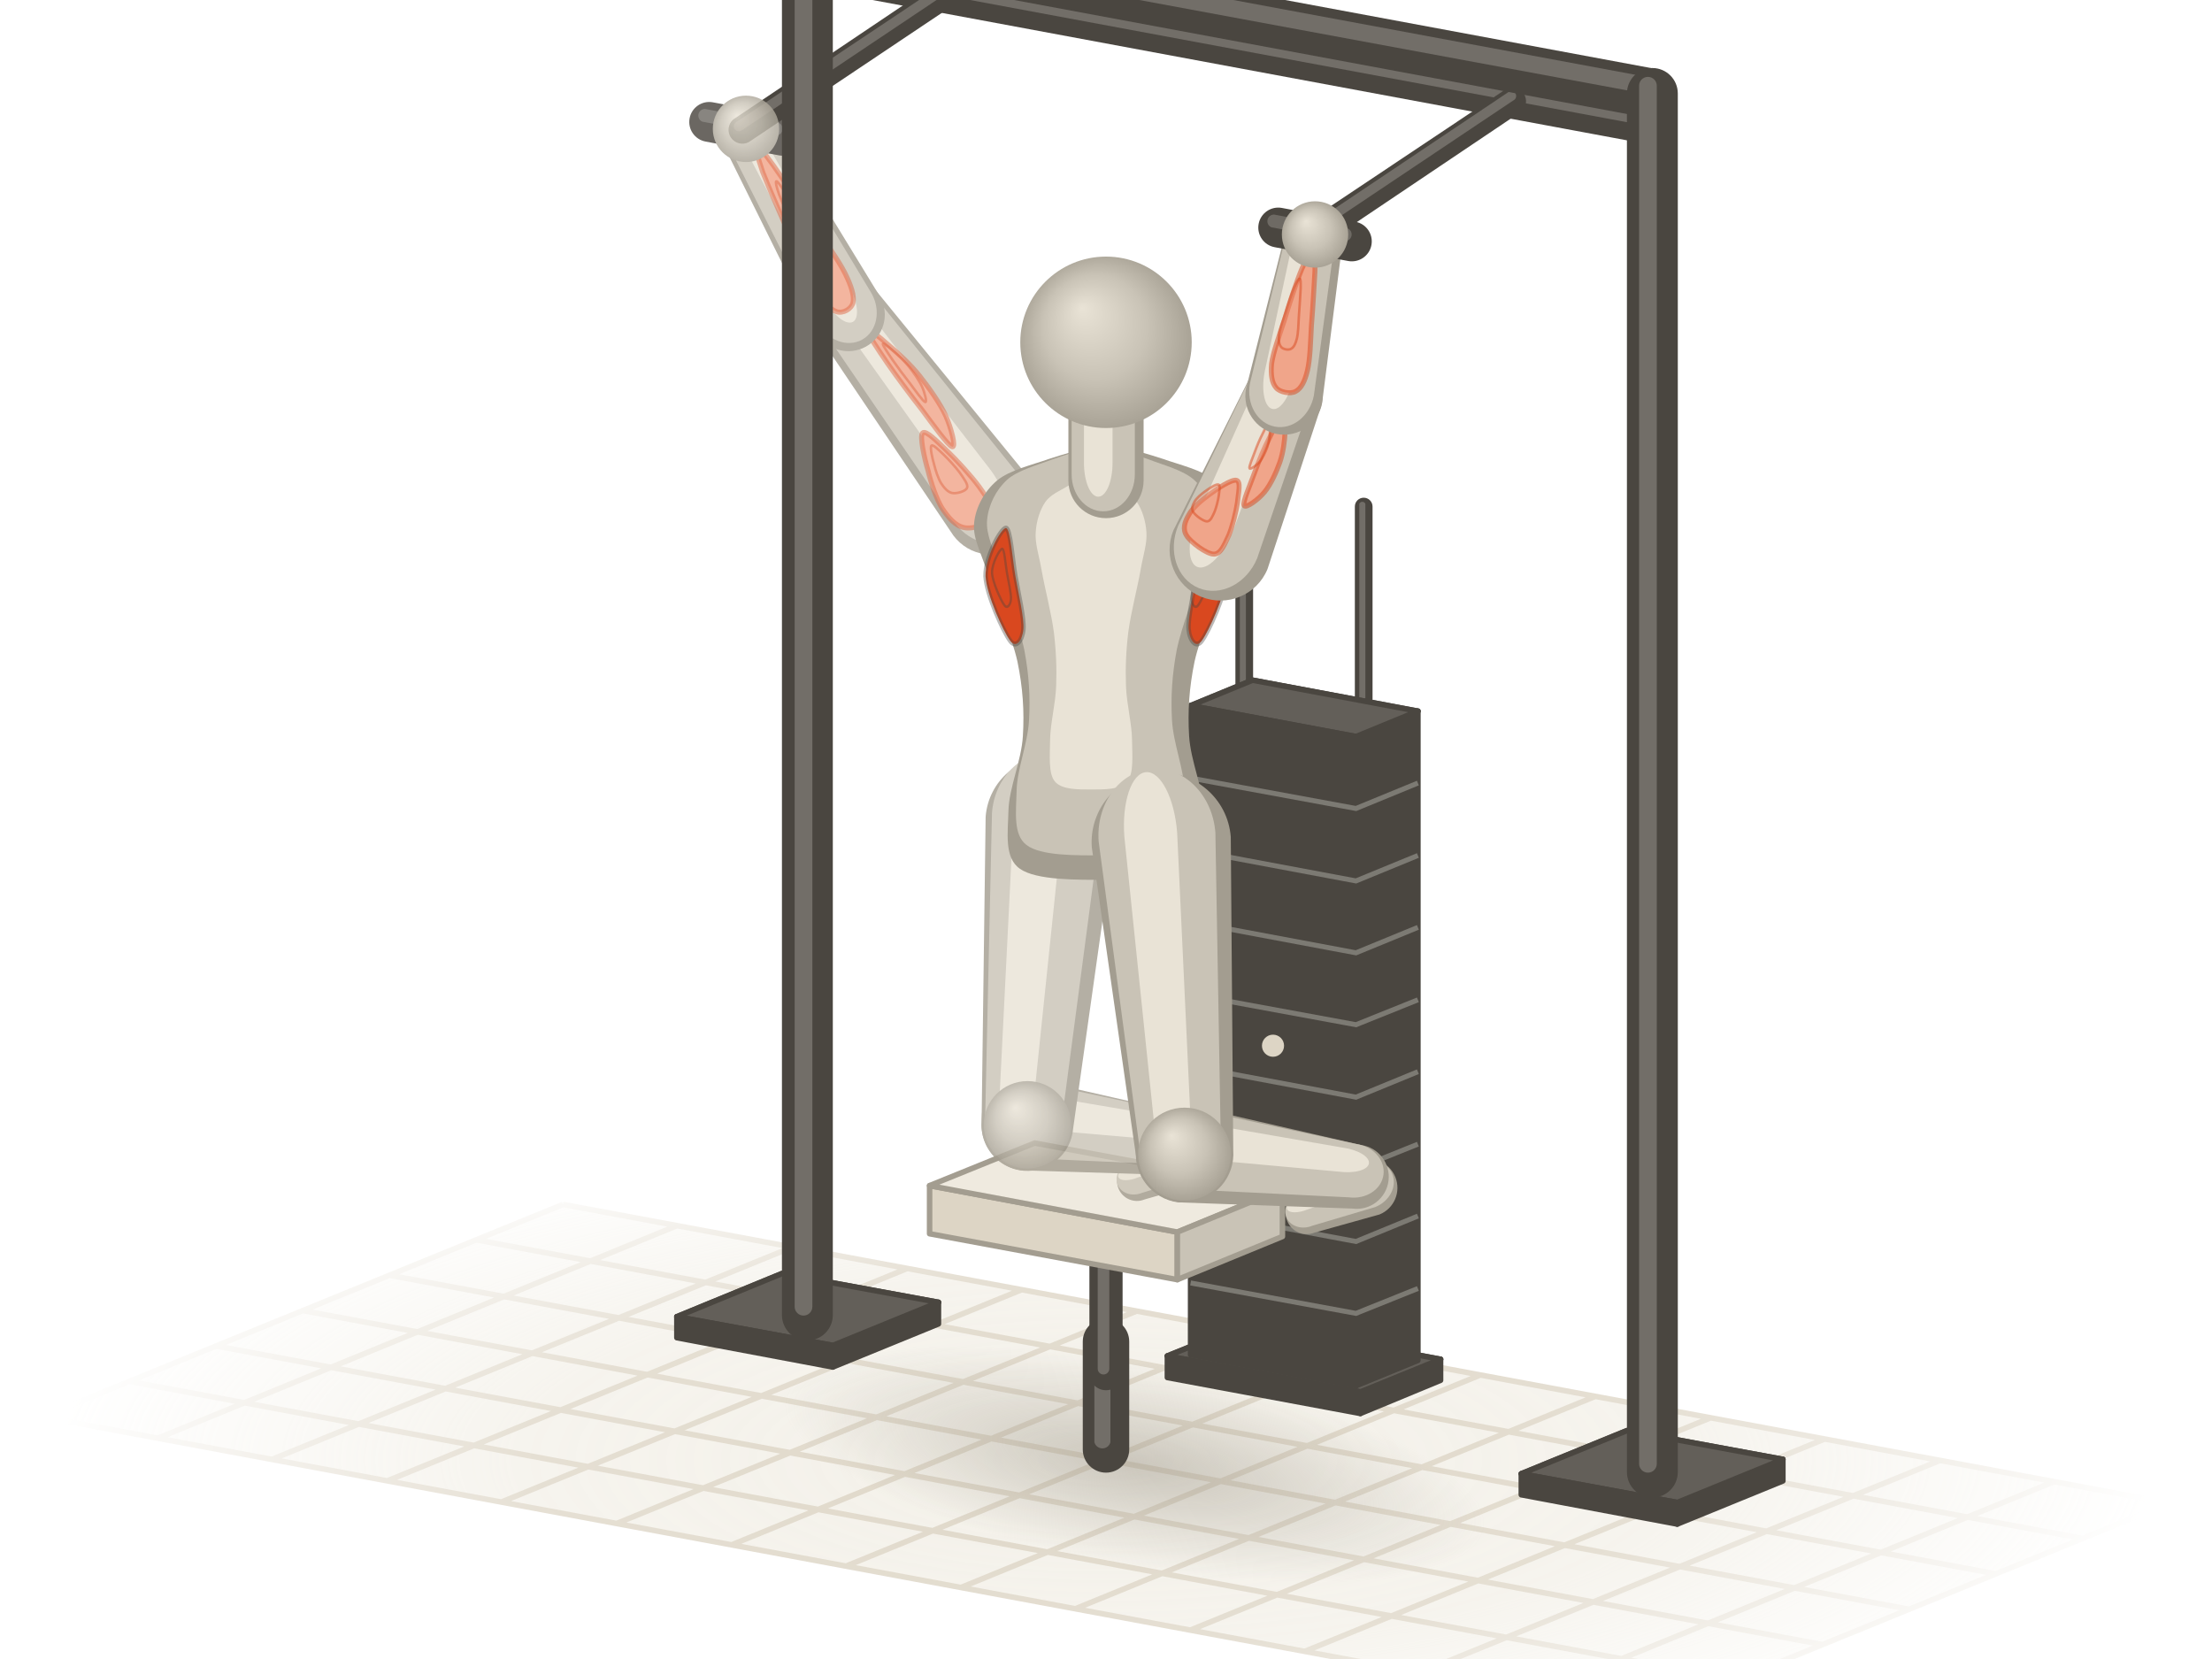
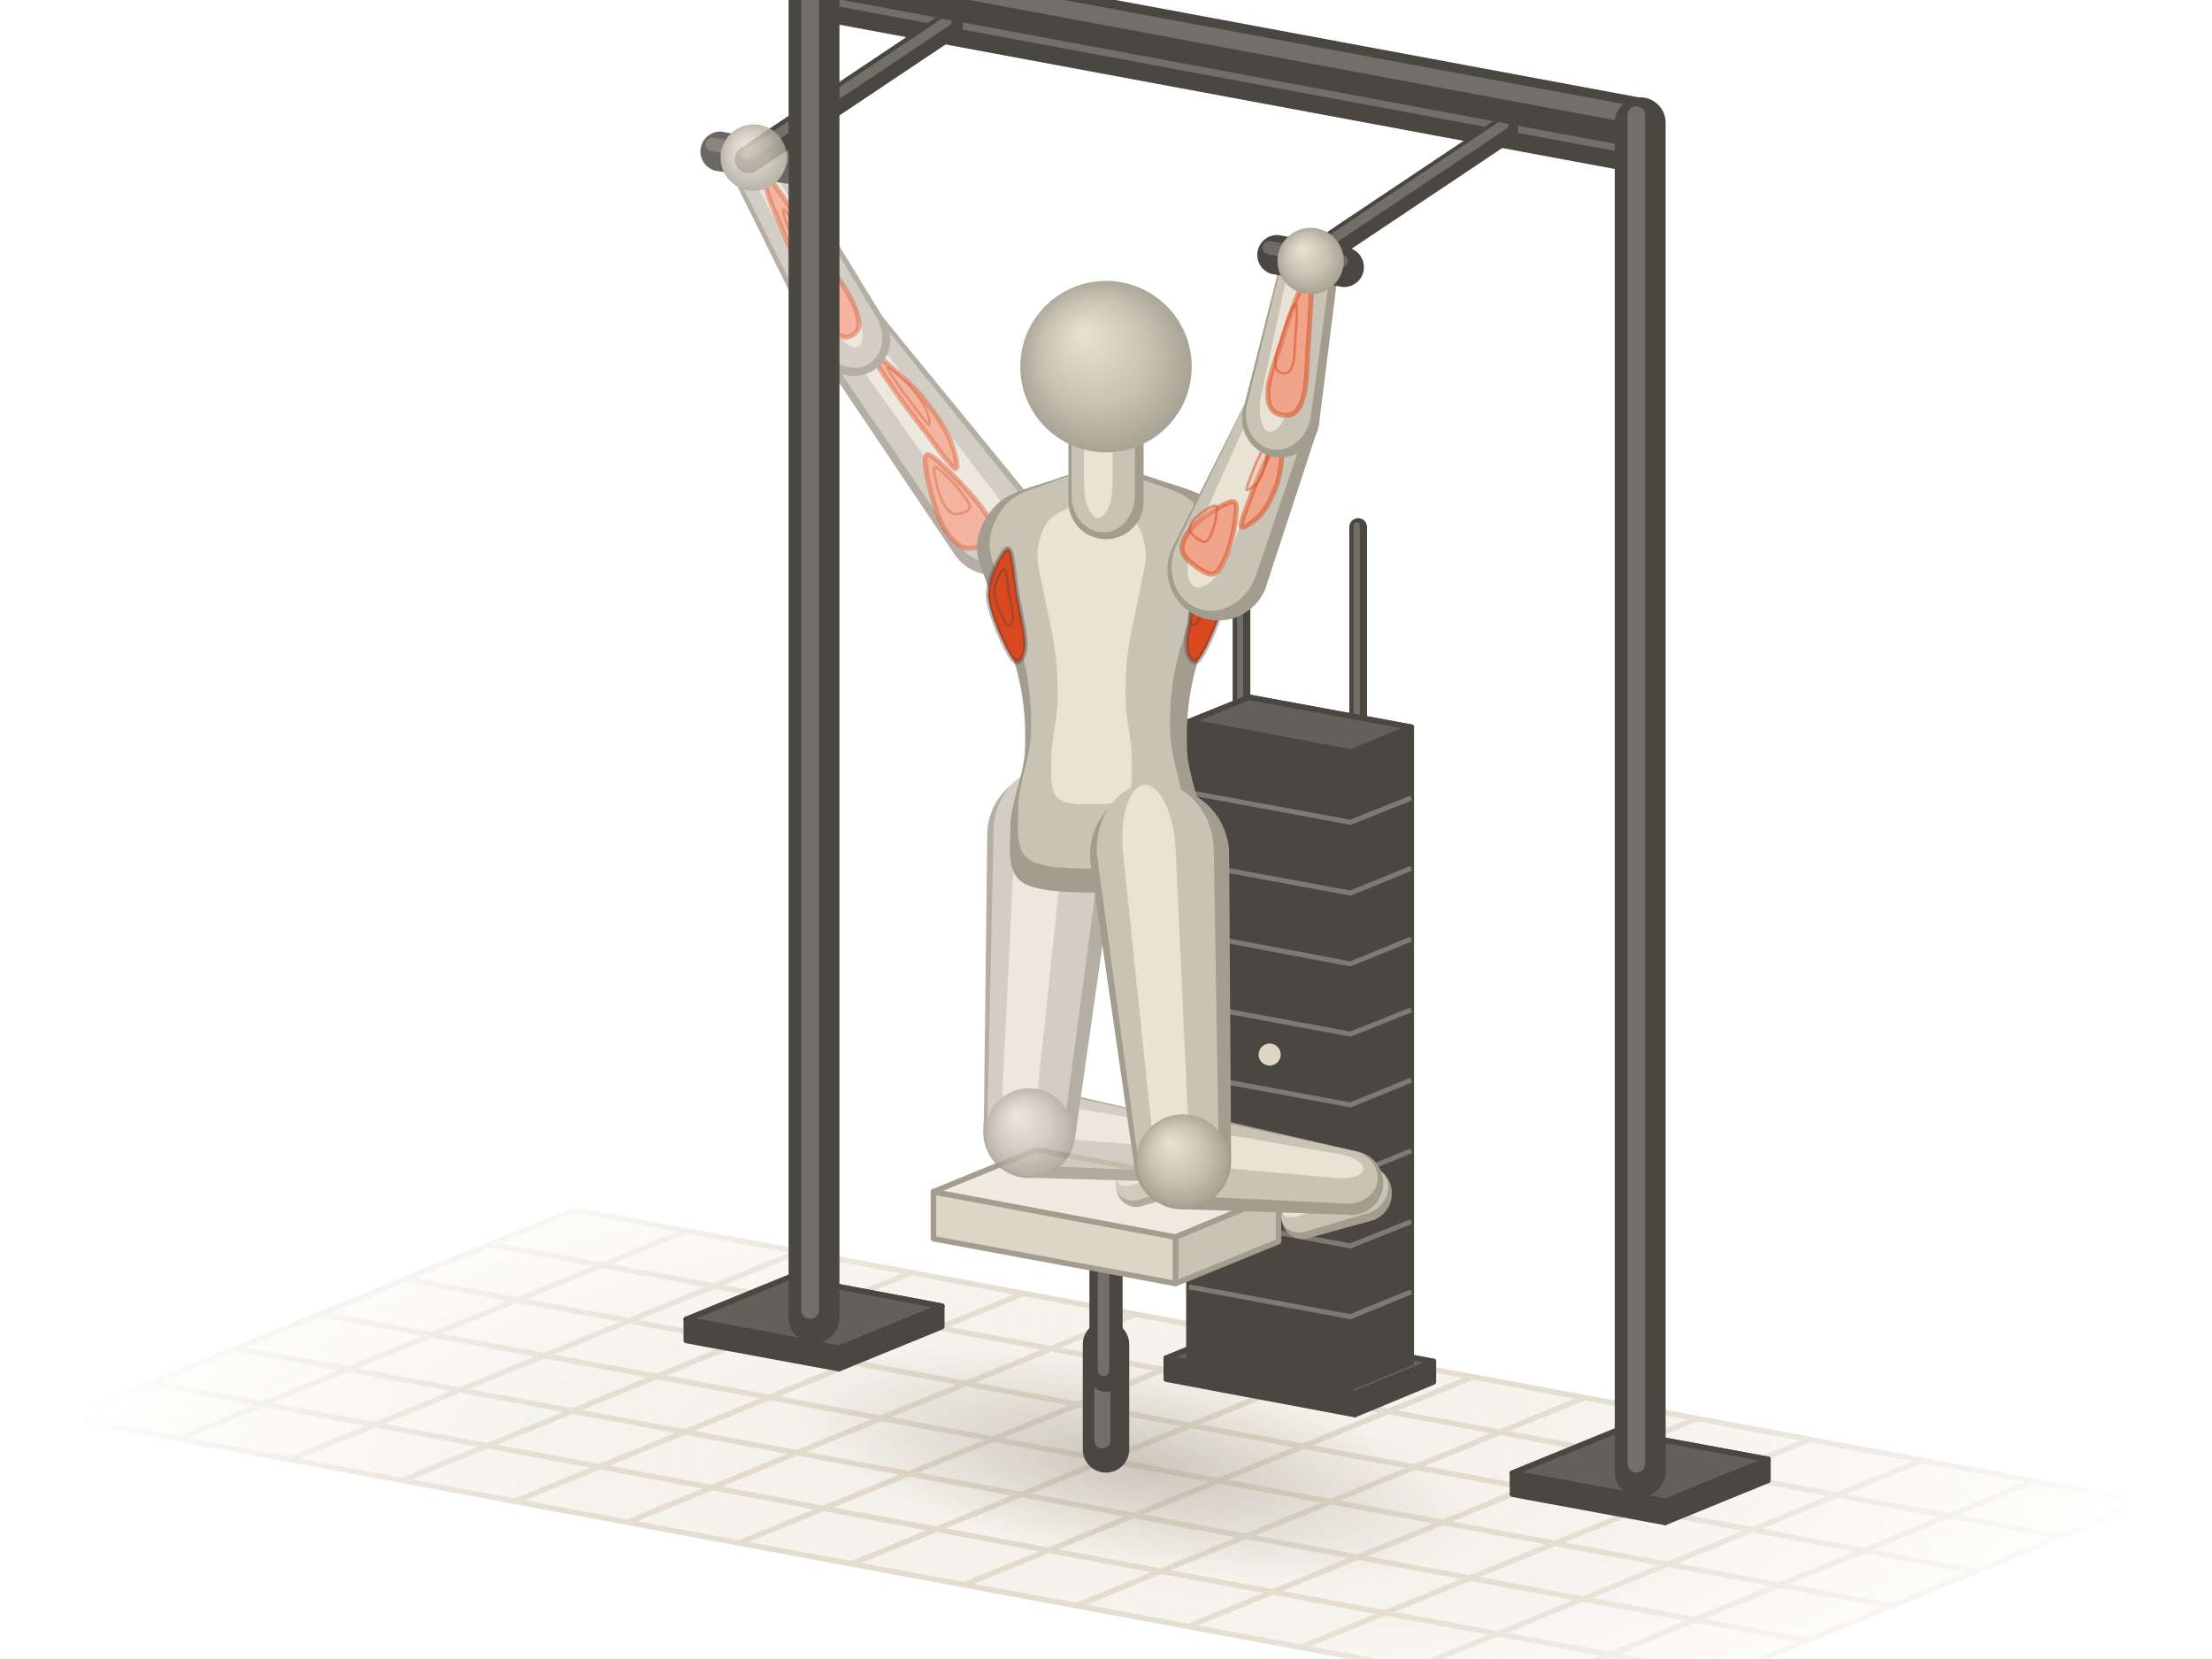
<svg xmlns="http://www.w3.org/2000/svg" viewBox="0 0 400 300">
  <defs>
    <radialGradient id="au-sph" cx=".5" cy=".5" r=".55" fx=".36" fy=".3">
      <stop offset="0" stop-color="#e9e3d6" />
      <stop offset=".55" stop-color="#c9c3b6" />
      <stop offset="1" stop-color="#a39d90" />
    </radialGradient>
-     <path id="aus0" d="M-8.7 0C-8.7 5.8 -8.8 14 -6.7 17.3C-4.7 20.5 -0.2 19.7 3.8 19.6C7.9 19.5 12.8 17 17.3 16.7C21.8 16.4 26 16.7 30.8 17.8C35.6 19 42 22.2 46.2 23.6C50.4 25 52.9 26.8 55.8 26.5C58.7 26.2 61.6 24.4 63.5 21.9C65.4 19.4 66.4 14.6 67.4 11.5C68.3 8.4 69 5.9 69.3 3.5C69.6 1 69.6 -1 69.3 -3.5C69 -5.9 68.3 -8.4 67.4 -11.5C66.4 -14.6 65.4 -19.4 63.5 -21.9C61.6 -24.4 58.7 -26.2 55.8 -26.5C52.9 -26.8 50.4 -25 46.2 -23.6C42 -22.2 35.6 -19 30.8 -17.8C26 -16.7 21.8 -16.4 17.3 -16.7C12.8 -17 7.9 -19.5 3.8 -19.6C-0.2 -19.7 -4.7 -20.5 -6.7 -17.3C-8.8 -14 -8.7 -5.8 -8.7 0Z" />
-     <path id="aus3" d="M0 8.6L43.3 6.6A6.6 6.6 0 0 0 43.3 -6.6L0 -8.6A8.6 8.6 0 0 0 0 8.6Z" />
-     <path id="aus6" d="M0 6.6L38.4 4.9A4.9 4.9 0 0 0 38.4 -4.9L0 -6.6A6.6 6.6 0 0 0 0 6.6Z" />
-     <path id="aus8" d="M0 11.8L55 8.3A8.3 8.3 0 0 0 55 -8.3L0 -11.8A11.8 11.8 0 0 0 0 11.8Z" />
-     <path id="aus9" d="M0 8.3L28.9 5.5A5.5 5.5 0 0 0 28.9 -5.5L0 -8.3A8.3 8.3 0 0 0 0 8.3Z" />
-     <path id="aus10" d="M0 4.9L12.1 3.6A3.6 3.6 0 0 0 12.1 -3.6L0 -4.9A4.9 4.9 0 0 0 0 4.9Z" />
-     <path id="aus11" d="M0 9.2L30.1 7A7 7 0 0 0 30.1 -7L0 -9.2A9.2 9.2 0 0 0 0 9.2Z" />
-     <path id="aus14" d="M0 7L29.7 5.2A5.2 5.2 0 0 0 29.7 -5.2L0 -7A7 7 0 0 0 0 7Z" />
-     <path id="aus16" d="M0 12.6L56.5 8.8A8.8 8.8 0 0 0 56.5 -8.8L0 -12.6A12.6 12.6 0 0 0 0 12.6Z" />
-     <path id="aus17" d="M0 8.8L31.4 5.8A5.8 5.8 0 0 0 31.4 -5.8L0 -8.8A8.8 8.8 0 0 0 0 8.8Z" />
-     <path id="aus18" d="M0 5.2L12.1 3.8A3.8 3.8 0 0 0 12.1 -3.8L0 -5.2A5.2 5.2 0 0 0 0 5.2Z" />
-     <path id="aus19" d="M0 6.8L11.5 6.8A6.8 6.8 0 0 0 11.5 -6.8L0 -6.8A6.8 6.8 0 0 0 0 6.8Z" />
+     <path id="aus0" d="M-8.5 0C-8.5 5.6 -8.6 13.7 -6.6 16.9C-4.6 20.1 -0.2 19.2 3.8 19.2C7.7 19.1 12.6 16.6 16.9 16.3C21.3 16.1 25.4 16.3 30.1 17.5C34.8 18.6 41.1 21.7 45.2 23.1C49.3 24.5 51.8 26.2 54.6 25.9C57.4 25.6 60.3 23.8 62.1 21.4C64 19 65 14.3 65.9 11.3C66.9 8.3 67.5 5.8 67.8 3.4C68.1 0.9 68.1 -0.9 67.8 -3.4C67.5 -5.8 66.9 -8.3 65.9 -11.3C65 -14.3 64 -19 62.1 -21.4C60.3 -23.8 57.4 -25.6 54.6 -25.9C51.8 -26.2 49.3 -24.5 45.2 -23.1C41.1 -21.7 34.8 -18.6 30.1 -17.5C25.4 -16.3 21.3 -16.1 16.9 -16.3C12.6 -16.6 7.7 -19.1 3.8 -19.2C-0.2 -19.2 -4.6 -20.1 -6.6 -16.9C-8.6 -13.7 -8.5 -5.6 -8.5 0Z" />
+     <path id="aus3" d="M0 8.6L42.4 6.6A6.6 6.6 0 0 0 42.4 -6.6L0 -8.6A8.6 8.6 0 0 0 0 8.6Z" />
+     <path id="aus6" d="M0 6.6L37.6 4.9A4.9 4.9 0 0 0 37.6 -4.9L0 -6.6A6.6 6.6 0 0 0 0 6.6Z" />
+     <path id="aus8" d="M0 11.8L53.8 8.3A8.3 8.3 0 0 0 53.8 -8.3L0 -11.8A11.8 11.8 0 0 0 0 11.8Z" />
+     <path id="aus9" d="M0 8.3L28.3 5.5A5.5 5.5 0 0 0 28.3 -5.5L0 -8.3A8.3 8.3 0 0 0 0 8.3Z" />
+     <path id="aus10" d="M0 4.9L11.8 3.6A3.6 3.6 0 0 0 11.8 -3.6L0 -4.9A4.9 4.9 0 0 0 0 4.9Z" />
+     <path id="aus11" d="M0 9.2L29.5 7A7 7 0 0 0 29.5 -7L0 -9.2A9.2 9.2 0 0 0 0 9.2Z" />
+     <path id="aus14" d="M0 7L29.1 5.2A5.2 5.2 0 0 0 29.1 -5.2L0 -7A7 7 0 0 0 0 7Z" />
+     <path id="aus16" d="M0 12.6L55.3 8.8A8.8 8.8 0 0 0 55.3 -8.8L0 -12.6A12.6 12.6 0 0 0 0 12.6Z" />
+     <path id="aus17" d="M0 8.8L30.7 5.8A5.8 5.8 0 0 0 30.7 -5.8L0 -8.8A8.8 8.8 0 0 0 0 8.8Z" />
+     <path id="aus18" d="M0 5.2L11.8 3.8A3.8 3.8 0 0 0 11.8 -3.8L0 -5.2A5.2 5.2 0 0 0 0 5.2Z" />
+     <path id="aus19" d="M0 6.8L11.3 6.8A6.8 6.8 0 0 0 11.3 -6.8L0 -6.8A6.8 6.8 0 0 0 0 6.8Z" />
    <radialGradient id="au-fade" gradientUnits="userSpaceOnUse" cx="200" cy="264" r="190" gradientTransform="translate(200 264) scale(1 .32) translate(-200 -264)">
      <stop offset="0" stop-color="#fff" />
      <stop offset=".55" stop-color="#fff" stop-opacity=".75" />
      <stop offset="1" stop-color="#fff" stop-opacity="0" />
    </radialGradient>
    <mask id="au-gm" maskUnits="userSpaceOnUse" x="0" y="0" width="400" height="300">
      <rect width="400" height="300" fill="url(#au-fade)" />
    </mask>
    <radialGradient id="au-shd">
      <stop offset="0" stop-color="#a39d90" stop-opacity=".5" />
      <stop offset=".55" stop-color="#a39d90" stop-opacity=".22" />
      <stop offset="1" stop-color="#a39d90" stop-opacity="0" />
    </radialGradient>
  </defs>
  <g mask="url(#au-gm)">
-     <path d="M101.8 217.8L392.3 271.8L298.2 310.2L7.7 256.2Z" fill="#efeadf" fill-opacity=".7" />
-     <path d="M101.8 217.8L7.7 256.2M122.5 221.6L28.5 260.1M143.3 225.5L49.2 263.9M164 229.4L70 267.8M184.8 233.2L90.7 271.6M205.5 237.1L111.5 275.5M226.3 240.9L132.2 279.4M247 244.8L153 283.2M267.8 248.6L173.7 287.1M288.5 252.5L194.5 290.9M309.3 256.4L215.2 294.8M330 260.2L236 298.6M350.8 264.1L256.7 302.5M371.5 267.9L277.5 306.4M392.3 271.8L298.2 310.2M101.8 217.8L392.3 271.8M86.1 224.2L376.6 278.2M70.4 230.6L360.9 284.6M54.8 237L345.2 291M39.1 243.4L329.6 297.4M23.4 249.8L313.9 303.8M7.7 256.2L298.2 310.2" fill="none" stroke="#ddd5c5" stroke-width="1" />
+     <path d="M103.9 218.8L388.1 271.6L296.1 309.2L11.9 256.4Z" fill="#efeadf" fill-opacity=".7" />
+     <path d="M103.9 218.8L11.9 256.4M124.2 222.5L32.2 260.2M144.5 226.3L52.5 263.9M164.8 230.1L72.8 267.7M185.1 233.9L93.1 271.5M205.4 237.6L113.4 275.3M225.7 241.4L133.7 279M246 245.2L154 282.8M266.3 249L174.3 286.6M286.6 252.7L194.6 290.4M306.9 256.5L214.9 294.1M327.2 260.3L235.2 297.9M347.5 264.1L255.5 301.7M367.8 267.8L275.8 305.5M388.1 271.6L296.1 309.2M103.9 218.8L388.1 271.6M88.6 225L372.8 277.9M73.2 231.3L357.5 284.2M57.9 237.6L342.1 290.4M42.5 243.8L326.8 296.7M27.2 250.1L311.4 303M11.9 256.4L296.1 309.2" fill="none" stroke="#ddd5c5" stroke-width="1" />
  </g>
  <g transform="rotate(10.5)">
-     <ellipse fill="url(#au-shd)" cx="250" cy="223" rx="64.2" ry="18.3" />
+     <ellipse fill="url(#au-shd)" cx="249.8" cy="223" rx="62.8" ry="17.9" />
  </g>
-   <path d="M145.4 -2.3L298.1 26.1A3.5 3.5 0 0 0 299.4 19.2L146.7 -9.2A3.5 3.5 0 0 0 145.4 -2.3Z" fill="#4a4640" />
-   <path d="M145.3 -5.6L298 22.8A1.2 1.2 0 0 0 298.4 20.4L145.7 -8A1.2 1.2 0 0 0 145.3 -5.6Z" fill="#fffdf8" fill-opacity=".22" />
-   <path d="M169.5 -3.2L132.6 21.6A2.5 2.5 0 0 0 135.4 25.7L172.3 1A2.5 2.5 0 0 0 169.5 -3.2Z" fill="#4a4640" />
-   <path d="M170.1 -2.6L133.1 22.1A0.9 0.9 0 0 0 134.1 23.6L171 -1.1A0.9 0.9 0 0 0 170.1 -2.6Z" fill="#fffdf8" fill-opacity=".22" />
-   <path d="M272.5 16L235.5 40.7A2.5 2.5 0 0 0 238.3 44.9L275.2 20.1A2.5 2.5 0 0 0 272.5 16Z" fill="#4a4640" />
-   <path d="M273 16.5L236 41.3A0.9 0.9 0 0 0 237 42.7L273.9 18A0.9 0.9 0 0 0 273 16.5Z" fill="#fffdf8" fill-opacity=".22" />
-   <path d="M223.4 87.6L223.4 247.4A1.6 1.6 0 0 0 226.6 247.4L226.6 87.6A1.6 1.6 0 0 0 223.4 87.6Z" fill="#4a4640" />
-   <path d="M224.2 87.1L224.2 246.9A0.6 0.6 0 0 0 225.3 246.9L225.3 87.1A0.6 0.6 0 0 0 224.2 87.1Z" fill="#fffdf8" fill-opacity=".22" />
-   <path d="M245 91.6L245 251.4A1.6 1.6 0 0 0 248.2 251.4L248.2 91.6A1.6 1.6 0 0 0 245 91.6Z" fill="#4a4640" />
-   <path d="M245.8 91.1L245.8 250.9A0.6 0.6 0 0 0 246.9 250.9L246.9 91.1A0.6 0.6 0 0 0 245.8 91.1Z" fill="#fffdf8" fill-opacity=".22" />
+   <path d="M146.6 3.5L296 31.3A3.5 3.5 0 0 0 297.3 24.4L147.8 -3.3A3.5 3.5 0 0 0 146.6 3.5Z" fill="#4a4640" />
+   <path d="M146.4 0.2L295.8 28A1.2 1.2 0 0 0 296.3 25.6L146.9 -2.2A1.2 1.2 0 0 0 146.4 0.2Z" fill="#fffdf8" fill-opacity=".22" />
+   <path d="M170.2 2.5L134 26.7A2.5 2.5 0 0 0 136.8 30.9L173 6.7A2.5 2.5 0 0 0 170.2 2.5Z" fill="#4a4640" />
+   <path d="M170.7 3.1L134.5 27.3A0.9 0.9 0 0 0 135.5 28.8L171.7 4.6A0.9 0.9 0 0 0 170.7 3.1Z" fill="#fffdf8" fill-opacity=".22" />
+   <path d="M270.9 21.3L234.7 45.5A2.5 2.5 0 0 0 237.5 49.6L273.7 25.4A2.5 2.5 0 0 0 270.9 21.3Z" fill="#4a4640" />
+   <path d="M271.4 21.8L235.2 46A0.9 0.9 0 0 0 236.2 47.5L272.4 23.3A0.9 0.9 0 0 0 271.4 21.8Z" fill="#fffdf8" fill-opacity=".22" />
+   <path d="M222.9 91.4L222.9 247.7A1.6 1.6 0 0 0 226.1 247.7L226.1 91.4A1.6 1.6 0 0 0 222.9 91.4Z" fill="#4a4640" />
+   <path d="M223.7 90.9L223.7 247.2A0.6 0.6 0 0 0 224.8 247.2L224.8 90.9A0.6 0.6 0 0 0 223.7 90.9Z" fill="#fffdf8" fill-opacity=".22" />
+   <path d="M244 95.3L244 251.6A1.6 1.6 0 0 0 247.2 251.6L247.2 95.3A1.6 1.6 0 0 0 244 95.3Z" fill="#4a4640" />
+   <path d="M244.8 94.8L244.8 251.1A0.6 0.6 0 0 0 245.9 251.1L245.9 94.8A0.6 0.6 0 0 0 244.8 94.8Z" fill="#fffdf8" fill-opacity=".22" />
  <g fill="#4a4640" stroke="#4a4640" stroke-width="1" stroke-linejoin="round">
-     <path d="M260.5 245.8L260.5 249.6L246 255.6L246 251.7Z" />
-     <path d="M225.7 239.3L211.1 245.2L246 251.7L260.5 245.8Z" />
-     <path d="M225.7 239.3L211.1 245.2L246 251.7L260.5 245.8Z" fill="#fffdf8" fill-opacity=".14" />
-     <path d="M211.1 245.2L246 251.7L246 255.6L211.1 249.1Z" />
+     <path d="M259.2 246.2L259.2 249.9L245 255.8L245 252Z" />
+     <path d="M225.1 239.8L210.9 245.6L245 252L259.2 246.2Z" />
+     <path d="M225.1 239.8L210.9 245.6L245 252L259.2 246.2Z" fill="#fffdf8" fill-opacity=".14" />
+     <path d="M210.9 245.6L245 252L245 255.8L210.9 249.4Z" />
  </g>
  <g fill="#4a4640" stroke="#4a4640" stroke-width="1" stroke-linejoin="round">
-     <path d="M256.4 128.6L256.4 246L245.2 250.6L245.2 133.2Z" />
-     <path d="M226.5 123L215.3 127.6L245.2 133.2L256.4 128.6Z" />
-     <path d="M226.5 123L215.3 127.6L245.2 133.2L256.4 128.6Z" fill="#fffdf8" fill-opacity=".14" />
-     <path d="M215.3 127.6L245.2 133.2L245.2 250.6L215.3 245Z" />
+     <path d="M255.2 131.5L255.2 246.4L244.2 250.9L244.2 136Z" />
+     <path d="M225.9 126.1L215 130.5L244.2 136L255.2 131.5Z" />
+     <path d="M225.9 126.1L215 130.5L244.2 136L255.2 131.5Z" fill="#fffdf8" fill-opacity=".14" />
+     <path d="M215 130.5L244.2 136L244.2 250.9L215 245.4Z" />
  </g>
-   <path d="M215.3 140.7L245.2 146.2L256.4 141.6M215.3 153.7L245.2 159.3L256.4 154.7M215.3 166.7L245.2 172.3L256.4 167.7M215.3 179.8L245.2 185.3L256.4 180.8M215.3 192.8L245.2 198.4L256.4 193.8M215.3 205.9L245.2 211.4L256.4 206.9M215.3 218.9L245.2 224.5L256.4 219.9M215.3 232L245.2 237.5L256.4 233" fill="none" stroke="#fffdf8" stroke-opacity=".28" stroke-width=".9" />
-   <circle cx="230.2" cy="189.1" r="2" fill="#ddd5c5" />
-   <path d="M195.8 242.6L195.8 262.1A4.2 4.2 0 0 0 204.2 262.1L204.2 242.6A4.2 4.2 0 0 0 195.8 242.6Z" fill="#4a4640" />
-   <path d="M197.9 241.3L197.9 260.8A1.5 1.5 0 0 0 200.8 260.8L200.8 241.3A1.5 1.5 0 0 0 197.9 241.3Z" fill="#fffdf8" fill-opacity=".22" />
+   <path d="M215 143.3L244.2 148.7L255.2 144.3M215 156.1L244.2 161.5L255.2 157M215 168.8L244.2 174.3L255.2 169.8M215 181.6L244.2 187L255.2 182.6M215 194.4L244.2 199.8L255.2 195.3M215 207.1L244.2 212.6L255.2 208.1M215 219.9L244.2 225.3L255.2 220.9M215 232.7L244.2 238.1L255.2 233.6" fill="none" stroke="#fffdf8" stroke-opacity=".28" stroke-width=".9" />
+   <circle cx="229.6" cy="190.7" r="2" fill="#ddd5c5" />
+   <path d="M195.8 243.1L195.8 262.1A4.2 4.2 0 0 0 204.2 262.1L204.2 243.1A4.2 4.2 0 0 0 195.8 243.1Z" fill="#4a4640" />
+   <path d="M197.9 241.8L197.9 260.8A1.5 1.5 0 0 0 200.8 260.8L200.8 241.8A1.5 1.5 0 0 0 197.9 241.8Z" fill="#fffdf8" fill-opacity=".22" />
  <g transform="translate(0 0)">
-     <path d="M197 223.4L197 248.4A3 3 0 0 0 203 248.4L203 223.4A3 3 0 0 0 197 223.4Z" fill="#4a4640" />
-     <path d="M198.5 222.4L198.5 247.5A1 1 0 0 0 200.6 247.5L200.6 222.4A1 1 0 0 0 198.5 222.4Z" fill="#fffdf8" fill-opacity=".22" />
+     <path d="M197 224.2L197 248.7A3 3 0 0 0 203 248.7L203 224.2A3 3 0 0 0 197 224.2Z" fill="#4a4640" />
+     <path d="M198.5 223.3L198.5 247.8A1 1 0 0 0 200.6 247.8L200.6 223.3A1 1 0 0 0 198.5 223.3Z" fill="#fffdf8" fill-opacity=".22" />
    <g stroke="#a39d90" stroke-width="1" stroke-linejoin="round">
-       <path d="M168.1 214.4L168.1 223.1L212.9 231.4L212.9 222.8Z" fill="#ddd5c5" />
-       <path d="M187.1 206.7L231.9 215L212.9 222.8L168.1 214.4Z" fill="#efeadf" />
-       <path d="M231.9 215L212.9 222.8L212.9 231.4L231.9 223.6Z" fill="#c9c3b6" />
+       <path d="M168.8 215.5L168.8 224L212.6 232.1L212.6 223.7Z" fill="#ddd5c5" />
+       <path d="M187.4 207.9L231.2 216L212.6 223.7L168.8 215.5Z" fill="#efeadf" />
+       <path d="M231.2 216L212.6 223.7L212.6 232.1L231.2 224.5Z" fill="#c9c3b6" />
    </g>
  </g>
-   <path d="M145.2 -7.1L297.9 21.3A4.5 4.5 0 0 0 299.6 12.5L146.9 -15.9A4.5 4.5 0 0 0 145.2 -7.1Z" fill="#4a4640" />
-   <path d="M145 -11.3L297.8 17A1.6 1.6 0 0 0 298.3 14L145.6 -14.4A1.6 1.6 0 0 0 145 -11.3Z" fill="#fffdf8" fill-opacity=".22" />
+   <path d="M146.4 -1.1L295.8 26.7A4.5 4.5 0 0 0 297.4 17.8L148 -10A4.5 4.5 0 0 0 146.4 -1.1Z" fill="#4a4640" />
+   <path d="M146.2 -5.4L295.6 22.4A1.6 1.6 0 0 0 296.2 19.3L146.8 -8.5A1.6 1.6 0 0 0 146.2 -5.4Z" fill="#fffdf8" fill-opacity=".22" />
  <g opacity=".82">
-     <g transform="translate(216.8 209) rotate(157.8)">
+     <g transform="translate(216.4 210.2) rotate(157.8)">
      <use href="#aus10" fill="#a39d90" />
      <use href="#aus10" fill="#c9c3b6" transform="matrix(0.98 0 0 0.84 0.2 0.7)" />
-       <use href="#aus10" fill="#e9e3d6" transform="matrix(0.9 0 0 0.38 0.8 1.9)" />
+       <use href="#aus10" fill="#e9e3d6" transform="matrix(0.9 0 0 0.38 0.7 1.9)" />
    </g>
-     <g transform="translate(185.8 203.4) rotate(7.3)">
+     <g transform="translate(186.1 204.7) rotate(7.3)">
      <use href="#aus9" fill="#a39d90" />
      <use href="#aus9" fill="#c9c3b6" transform="matrix(0.98 0 0 0.84 -0.3 -0.9)" />
-       <use href="#aus9" fill="#e9e3d6" transform="matrix(0.9 0 0 0.38 -0.2 -2.5)" />
+       <use href="#aus9" fill="#e9e3d6" transform="matrix(0.9 0 0 0.38 -0.3 -2.5)" />
    </g>
-     <g transform="translate(179.3 91.7) rotate(-126.6)">
+     <g transform="translate(179.7 95.4) rotate(-126.6)">
      <use href="#aus3" fill="#a39d90" />
      <use href="#aus3" fill="#c9c3b6" transform="matrix(0.98 0 0 0.84 1.6 0.2)" />
-       <use href="#aus3" fill="#e9e3d6" transform="matrix(0.9 0 0 0.38 5.5 0.6)" />
-       <path id="aum4" d="M13 0.8C12.4 1.3 15.9 2.7 18.2 3.2C20.5 3.7 24.1 3.8 26.9 3.7C29.6 3.6 32.6 3 34.7 2.5C36.7 2.1 39.4 1.4 39 1C38.6 0.7 35 0.5 32.1 0.4C29.2 0.3 24.8 0.3 21.7 0.4C18.5 0.4 13.6 0.3 13 0.8Z" fill="#f0a58a" stroke="#d9481f" stroke-opacity=".5" stroke-width=".9" stroke-linejoin="round" />
-       <use href="#aum4" fill="#fffdf8" fill-opacity=".3" stroke="none" transform="matrix(0.5 0 0 0.5 15.9 1.3)" />
-       <path id="aum5" d="M-1.7 -0.7C-2.5 -1.8 -1.2 -5.2 0 -6.2C1.2 -7.3 3.2 -7.4 5.2 -7.3C7.2 -7.1 10 -6.2 12.1 -5.3C14.3 -4.5 18.1 -2.8 18.2 -2C18.3 -1.2 15.3 -0.8 13 -0.4C10.7 0 6.8 0.4 4.3 0.4C1.9 0.3 -1 0.4 -1.7 -0.7Z" fill="#f0a58a" stroke="#d9481f" stroke-opacity=".5" stroke-width=".9" stroke-linejoin="round" />
-       <use href="#aum5" fill="#fffdf8" fill-opacity=".3" stroke="none" transform="matrix(0.5 0 0 0.5 6.3 -1.1)" />
+       <use href="#aus3" fill="#e9e3d6" transform="matrix(0.9 0 0 0.38 5.4 0.6)" />
+       <path id="aum4" d="M12.7 0.8C12.2 1.3 15.5 2.7 17.8 3.2C20.1 3.7 23.6 3.8 26.3 3.7C29 3.6 31.9 3 33.9 2.5C35.9 2.1 38.6 1.4 38.2 1C37.7 0.7 34.2 0.5 31.4 0.4C28.5 0.3 24.3 0.3 21.2 0.4C18.1 0.4 13.3 0.3 12.7 0.8Z" fill="#f0a58a" stroke="#d9481f" stroke-opacity=".5" stroke-width=".9" stroke-linejoin="round" />
+       <use href="#aum4" fill="#fffdf8" fill-opacity=".3" stroke="none" transform="matrix(0.5 0 0 0.5 15.6 1.3)" />
+       <path id="aum5" d="M-1.7 -0.7C-2.4 -1.8 -1.1 -5.2 0 -6.2C1.1 -7.3 3.1 -7.4 5.1 -7.3C7.1 -7.1 9.8 -6.2 11.9 -5.3C14 -4.5 17.7 -2.8 17.8 -2C17.9 -1.2 15 -0.8 12.7 -0.4C10.5 0 6.6 0.4 4.2 0.4C1.8 0.3 -1 0.4 -1.7 -0.7Z" fill="#f0a58a" stroke="#d9481f" stroke-opacity=".5" stroke-width=".9" stroke-linejoin="round" />
+       <use href="#aum5" fill="#fffdf8" fill-opacity=".3" stroke="none" transform="matrix(0.5 0 0 0.5 6.2 -1.1)" />
    </g>
-     <g transform="translate(153.4 56.9)">
+     <g transform="translate(154.4 61.4)">
      <circle r="6.4" fill="url(#au-sph)" />
    </g>
-     <g transform="translate(153.4 56.9) rotate(-118.9)">
+     <g transform="translate(154.4 61.4) rotate(-118.9)">
      <use href="#aus6" fill="#a39d90" />
      <use href="#aus6" fill="#c9c3b6" transform="matrix(0.98 0 0 0.84 1.3 0)" />
      <use href="#aus6" fill="#e9e3d6" transform="matrix(0.9 0 0 0.38 4.4 0.1)" />
-       <path id="aum7" d="M1.5 1.8C2.4 2.6 4.3 3 6.9 3.1C9.5 3.2 13.5 2.7 17.3 2.4C21.1 2.1 27.1 1.5 30 1.2C32.9 0.8 34.6 0.7 34.6 0.3C34.6 -0.1 32.9 -0.6 30 -1.1C27.1 -1.5 21.1 -2 17.3 -2.4C13.5 -2.7 9.5 -3.2 6.9 -3.1C4.3 -2.9 2.4 -2.4 1.5 -1.6C0.6 -0.8 0.6 1 1.5 1.8Z" fill="#f0a58a" stroke="#d9481f" stroke-opacity=".5" stroke-width=".9" stroke-linejoin="round" />
-       <use href="#aum7" fill="#fffdf8" fill-opacity=".3" stroke="none" transform="matrix(0.5 0 0 0.5 10.1 0.1)" />
+       <path id="aum7" d="M1.5 1.8C2.4 2.6 4.2 3 6.8 3.1C9.3 3.2 13.2 2.7 16.9 2.4C20.7 2.1 26.5 1.5 29.3 1.2C32.2 0.8 33.8 0.7 33.8 0.3C33.8 -0.1 32.2 -0.6 29.3 -1.1C26.5 -1.5 20.7 -2 16.9 -2.4C13.2 -2.7 9.3 -3.2 6.8 -3.1C4.2 -2.9 2.4 -2.4 1.5 -1.6C0.6 -0.8 0.6 1 1.5 1.8Z" fill="#f0a58a" stroke="#d9481f" stroke-opacity=".5" stroke-width=".9" stroke-linejoin="round" />
+       <use href="#aum7" fill="#fffdf8" fill-opacity=".3" stroke="none" transform="matrix(0.5 0 0 0.5 9.9 0.1)" />
    </g>
-     <g transform="translate(190 148.6) rotate(94.4)">
+     <g transform="translate(190.3 151.1) rotate(94.4)">
      <use href="#aus8" fill="#a39d90" />
      <use href="#aus8" fill="#c9c3b6" transform="matrix(0.98 0 0 0.84 -0.8 0.8)" />
-       <use href="#aus8" fill="#e9e3d6" transform="matrix(0.9 0 0 0.38 -1 2.3)" />
+       <use href="#aus8" fill="#e9e3d6" transform="matrix(0.9 0 0 0.38 -1.1 2.3)" />
    </g>
-     <g transform="translate(185.8 203.4)">
+     <g transform="translate(186.1 204.7)">
      <circle r="7.9" fill="url(#au-sph)" />
    </g>
-     <g transform="translate(134.9 23.3)">
-       <path d="M-7.3 2.3L6 4.8A3.6 3.6 0 0 0 7.3 -2.3L-6 -4.8A3.6 3.6 0 0 0 -7.3 2.3Z" fill="#4a4640" />
-       <path d="M-7.9 -1.3L5.4 1.2A1.2 1.2 0 0 0 5.9 -1.1L-7.4 -3.6A1.2 1.2 0 0 0 -7.9 -1.3Z" fill="#fffdf8" fill-opacity=".2" />
+     <g transform="translate(136.3 28.5)">
+       <path d="M-7.2 2.3L5.8 4.7A3.6 3.6 0 0 0 7.2 -2.3L-5.8 -4.7A3.6 3.6 0 0 0 -7.2 2.3Z" fill="#4a4640" />
+       <path d="M-7.7 -1.2L5.3 1.2A1.2 1.2 0 0 0 5.7 -1.2L-7.3 -3.6A1.2 1.2 0 0 0 -7.7 -1.2Z" fill="#fffdf8" fill-opacity=".2" />
      <circle r="6" fill="url(#au-sph)" />
    </g>
  </g>
  <g fill="#4a4640" stroke="#4a4640" stroke-width="1" stroke-linejoin="round">
-     <path d="M169.7 235.5L169.7 239.4L150.6 247.2L150.6 243.3Z" />
-     <path d="M141.4 230.3L122.4 238.1L150.6 243.3L169.7 235.5Z" />
-     <path d="M141.4 230.3L122.4 238.1L150.6 243.3L169.7 235.5Z" fill="#fffdf8" fill-opacity=".14" />
-     <path d="M122.4 238.1L150.6 243.3L150.6 247.2L122.4 241.9Z" />
+     <path d="M170.3 236.2L170.3 239.9L151.7 247.5L151.7 243.8Z" />
+     <path d="M142.7 231L124.1 238.6L151.7 243.8L170.3 236.2Z" />
+     <path d="M142.7 231L124.1 238.6L151.7 243.8L170.3 236.2Z" fill="#fffdf8" fill-opacity=".14" />
+     <path d="M124.1 238.6L151.7 243.8L151.7 247.5L124.1 242.4Z" />
  </g>
-   <path d="M141.4 -11.5L141.4 237.8A4.6 4.6 0 0 0 150.6 237.8L150.6 -11.5A4.6 4.6 0 0 0 141.4 -11.5Z" fill="#4a4640" />
-   <path d="M143.7 -12.9L143.7 236.3A1.6 1.6 0 0 0 146.9 236.3L146.9 -12.9A1.6 1.6 0 0 0 143.7 -12.9Z" fill="#fffdf8" fill-opacity=".22" />
-   <g transform="translate(247.5 214.8) rotate(157.8)">
+   <path d="M142.6 -5.6L142.6 238.3A4.6 4.6 0 0 0 151.8 238.3L151.8 -5.6A4.6 4.6 0 0 0 142.6 -5.6Z" fill="#4a4640" />
+   <path d="M144.9 -7L144.9 236.9A1.6 1.6 0 0 0 148.1 236.9L148.1 -7A1.6 1.6 0 0 0 144.9 -7Z" fill="#fffdf8" fill-opacity=".22" />
+   <g transform="translate(246.5 215.8) rotate(157.8)">
    <use href="#aus18" fill="#a39d90" />
    <use href="#aus18" fill="#c9c3b6" transform="matrix(0.98 0 0 0.84 0.2 0.7)" />
    <use href="#aus18" fill="#e9e3d6" transform="matrix(0.9 0 0 0.38 0.8 2)" />
  </g>
-   <g transform="translate(214.2 208.7) rotate(7.5)">
+   <g transform="translate(213.9 209.9) rotate(7.5)">
    <use href="#aus17" fill="#a39d90" />
-     <use href="#aus17" fill="#c9c3b6" transform="matrix(0.98 0 0 0.84 -0.3 -1)" />
-     <use href="#aus17" fill="#e9e3d6" transform="matrix(0.9 0 0 0.38 -0.2 -2.7)" />
+     <use href="#aus17" fill="#c9c3b6" transform="matrix(0.98 0 0 0.84 -0.4 -1)" />
+     <use href="#aus17" fill="#e9e3d6" transform="matrix(0.9 0 0 0.38 -0.3 -2.7)" />
  </g>
-   <g transform="translate(200 150.4) rotate(-90) scale(1 0.9)">
+   <g transform="translate(200 152.9) rotate(-90) scale(1 0.9)">
    <use href="#aus0" fill="#a39d90" />
-     <use href="#aus0" fill="#c9c3b6" transform="matrix(0.94 0 0 0.86 3.9 -1.1)" />
-     <use href="#aus0" fill="#e9e3d6" transform="matrix(0.72 0 0 0.42 13.9 -3)" />
-     <path id="aum1" d="M54.9 20.1C54.9 21.1 49.6 24.3 46.2 24.2C42.8 24 36.2 20.6 34.6 19.3C33 18.1 34.6 16.8 36.6 16.6C38.5 16.4 43.1 17.6 46.2 18.2C49.2 18.8 54.9 19.2 54.9 20.1Z" fill="#d9481f" stroke="#4a4640" stroke-opacity=".38" stroke-width=".9" stroke-linejoin="round" />
-     <use href="#aum1" fill="#fffdf8" fill-opacity=".3" stroke="none" transform="matrix(0.5 0 0 0.5 23.7 8.9)" />
-     <path id="aum2" d="M54.9 -20.1C54.9 -21.1 49.6 -24.3 46.2 -24.2C42.8 -24 36.2 -20.6 34.6 -19.3C33 -18.1 34.6 -16.8 36.6 -16.6C38.5 -16.4 43.1 -17.6 46.2 -18.2C49.2 -18.8 54.9 -19.2 54.9 -20.1Z" fill="#d9481f" stroke="#4a4640" stroke-opacity=".38" stroke-width=".9" stroke-linejoin="round" />
-     <use href="#aum2" fill="#fffdf8" fill-opacity=".3" stroke="none" transform="matrix(0.5 0 0 0.5 23.7 -10.8)" />
+     <use href="#aus0" fill="#c9c3b6" transform="matrix(0.94 0 0 0.86 3.8 -1.1)" />
+     <use href="#aus0" fill="#e9e3d6" transform="matrix(0.72 0 0 0.42 13.6 -2.9)" />
+     <path id="aum1" d="M53.7 19.7C53.7 20.7 48.5 23.8 45.2 23.7C41.9 23.5 35.5 20.2 33.9 18.9C32.3 17.7 33.9 16.4 35.8 16.2C37.7 16 42.2 17.2 45.2 17.8C48.2 18.4 53.7 18.7 53.7 19.7Z" fill="#d9481f" stroke="#4a4640" stroke-opacity=".38" stroke-width=".9" stroke-linejoin="round" />
+     <use href="#aum1" fill="#fffdf8" fill-opacity=".3" stroke="none" transform="matrix(0.5 0 0 0.5 23.2 8.7)" />
+     <path id="aum2" d="M53.7 -19.7C53.7 -20.7 48.5 -23.8 45.2 -23.7C41.9 -23.5 35.5 -20.2 33.9 -18.9C32.3 -17.7 33.9 -16.4 35.8 -16.2C37.7 -16 42.2 -17.2 45.2 -17.8C48.2 -18.4 53.7 -18.7 53.7 -19.7Z" fill="#d9481f" stroke="#4a4640" stroke-opacity=".38" stroke-width=".9" stroke-linejoin="round" />
+     <use href="#aum2" fill="#fffdf8" fill-opacity=".3" stroke="none" transform="matrix(0.5 0 0 0.5 23.2 -10.6)" />
  </g>
-   <g transform="translate(200 86.9) rotate(-90)">
+   <g transform="translate(200 90.7) rotate(-90)">
    <use href="#aus19" fill="#a39d90" />
    <use href="#aus19" fill="#c9c3b6" transform="matrix(0.98 0 0 0.84 1.1 -0.5)" />
    <use href="#aus19" fill="#e9e3d6" transform="matrix(0.9 0 0 0.38 3.2 -1.4)" />
  </g>
-   <g transform="translate(200 61.9)">
+   <g transform="translate(200 66.3)">
    <circle r="15.5" fill="url(#au-sph)" />
  </g>
-   <g transform="translate(210 152.3) rotate(85.7)">
+   <g transform="translate(209.7 154.7) rotate(85.7)">
    <use href="#aus16" fill="#a39d90" />
    <use href="#aus16" fill="#c9c3b6" transform="matrix(0.98 0 0 0.84 -1 0.7)" />
-     <use href="#aus16" fill="#e9e3d6" transform="matrix(0.9 0 0 0.38 -1.5 1.8)" />
+     <use href="#aus16" fill="#e9e3d6" transform="matrix(0.9 0 0 0.38 -1.6 1.8)" />
  </g>
-   <g transform="translate(214.2 208.7)">
+   <g transform="translate(213.9 209.9)">
    <circle r="8.4" fill="url(#au-sph)" />
  </g>
  <g fill="#4a4640" stroke="#4a4640" stroke-width="1" stroke-linejoin="round">
-     <path d="M322.4 263.9L322.4 267.8L303.3 275.6L303.3 271.7Z" />
-     <path d="M294.2 258.7L275.1 266.5L303.3 271.7L322.4 263.9Z" />
-     <path d="M294.2 258.7L275.1 266.5L303.3 271.7L322.4 263.9Z" fill="#fffdf8" fill-opacity=".14" />
-     <path d="M275.1 266.5L303.3 271.7L303.3 275.6L275.1 270.3Z" />
+     <path d="M319.7 263.9L319.7 267.7L301.1 275.3L301.1 271.5Z" />
+     <path d="M292.1 258.8L273.5 266.4L301.1 271.5L319.7 263.9Z" />
+     <path d="M292.1 258.8L273.5 266.4L301.1 271.5L319.7 263.9Z" fill="#fffdf8" fill-opacity=".14" />
+     <path d="M273.5 266.4L301.1 271.5L301.1 275.3L273.5 270.2Z" />
  </g>
-   <path d="M294.2 16.9L294.2 266.2A4.6 4.6 0 0 0 303.4 266.2L303.4 16.9A4.6 4.6 0 0 0 294.2 16.9Z" fill="#4a4640" />
-   <path d="M296.4 15.5L296.4 264.7A1.6 1.6 0 0 0 299.6 264.7L299.6 15.5A1.6 1.6 0 0 0 296.4 15.5Z" fill="#fffdf8" fill-opacity=".22" />
-   <g transform="translate(220.7 99.4) rotate(-67.6)">
+   <path d="M292 22.2L292 266.1A4.6 4.6 0 0 0 301.2 266.1L301.2 22.2A4.6 4.6 0 0 0 292 22.2Z" fill="#4a4640" />
+   <path d="M294.3 20.8L294.3 264.7A1.6 1.6 0 0 0 297.5 264.7L297.5 20.8A1.6 1.6 0 0 0 294.3 20.8Z" fill="#fffdf8" fill-opacity=".22" />
+   <g transform="translate(220.3 103) rotate(-67.6)">
    <use href="#aus11" fill="#a39d90" />
    <use href="#aus11" fill="#c9c3b6" transform="matrix(0.98 0 0 0.84 1.1 -1)" />
    <use href="#aus11" fill="#e9e3d6" transform="matrix(0.9 0 0 0.38 3.8 -2.7)" />
-     <path id="aum12" d="M9 0.9C8.6 1.4 11 2.9 12.7 3.4C14.3 3.9 16.8 4 18.7 3.9C20.6 3.8 22.7 3.2 24.1 2.7C25.5 2.2 27.4 1.5 27.1 1.1C26.8 0.7 24.3 0.6 22.3 0.5C20.3 0.3 17.3 0.3 15.1 0.4C12.9 0.5 9.4 0.4 9 0.9Z" fill="#f0a58a" stroke="#d9481f" stroke-opacity=".5" stroke-width=".9" stroke-linejoin="round" />
-     <use href="#aum12" fill="#fffdf8" fill-opacity=".3" stroke="none" transform="matrix(0.5 0 0 0.5 11.1 -1.2)" />
-     <path id="aum13" d="M-1.2 -0.8C-1.7 -2 -0.8 -5.5 0 -6.6C0.8 -7.8 2.2 -7.9 3.6 -7.7C5 -7.6 6.9 -6.6 8.4 -5.7C9.9 -4.8 12.6 -3 12.7 -2.1C12.8 -1.2 10.6 -0.9 9 -0.4C7.4 0 4.7 0.4 3 0.4C1.3 0.3 -0.7 0.4 -1.2 -0.8Z" fill="#f0a58a" stroke="#d9481f" stroke-opacity=".5" stroke-width=".9" stroke-linejoin="round" />
-     <use href="#aum13" fill="#fffdf8" fill-opacity=".3" stroke="none" transform="matrix(0.5 0 0 0.5 4.4 -3.8)" />
+     <path id="aum12" d="M8.8 0.9C8.5 1.4 10.8 2.9 12.4 3.4C14 3.9 16.4 4 18.3 3.9C20.1 3.8 22.2 3.2 23.6 2.7C25 2.2 26.8 1.5 26.5 1.1C26.2 0.7 23.8 0.6 21.8 0.5C19.9 0.3 16.9 0.3 14.7 0.4C12.6 0.5 9.2 0.4 8.8 0.9Z" fill="#f0a58a" stroke="#d9481f" stroke-opacity=".5" stroke-width=".9" stroke-linejoin="round" />
+     <use href="#aum12" fill="#fffdf8" fill-opacity=".3" stroke="none" transform="matrix(0.5 0 0 0.5 10.9 -1.2)" />
+     <path id="aum13" d="M-1.2 -0.8C-1.7 -2 -0.8 -5.5 0 -6.6C0.8 -7.8 2.2 -7.9 3.5 -7.7C4.9 -7.6 6.8 -6.6 8.3 -5.7C9.7 -4.8 12.3 -3 12.4 -2.1C12.5 -1.2 10.4 -0.9 8.8 -0.4C7.3 0 4.6 0.4 2.9 0.4C1.3 0.3 -0.7 0.4 -1.2 -0.8Z" fill="#f0a58a" stroke="#d9481f" stroke-opacity=".5" stroke-width=".9" stroke-linejoin="round" />
+     <use href="#aum13" fill="#fffdf8" fill-opacity=".3" stroke="none" transform="matrix(0.5 0 0 0.5 4.3 -3.8)" />
  </g>
-   <g transform="translate(232.2 71.6)">
+   <g transform="translate(231.6 75.7)">
    <circle r="6.8" fill="url(#au-sph)" />
  </g>
-   <g transform="translate(232.2 71.6) rotate(-79.3)">
+   <g transform="translate(231.6 75.7) rotate(-79.3)">
    <use href="#aus14" fill="#a39d90" />
    <use href="#aus14" fill="#c9c3b6" transform="matrix(0.98 0 0 0.84 1.1 -0.6)" />
    <use href="#aus14" fill="#e9e3d6" transform="matrix(0.9 0 0 0.38 3.6 -1.6)" />
-     <path id="aum15" d="M1.2 1.9C1.9 2.8 3.3 3.2 5.3 3.3C7.4 3.4 10.4 2.9 13.4 2.5C16.3 2.2 20.9 1.6 23.2 1.3C25.4 0.9 26.7 0.7 26.7 0.3C26.7 -0.1 25.4 -0.6 23.2 -1.1C20.9 -1.6 16.3 -2.2 13.4 -2.5C10.4 -2.9 7.4 -3.4 5.3 -3.3C3.3 -3.1 1.9 -2.6 1.2 -1.7C0.5 -0.9 0.5 1.1 1.2 1.9Z" fill="#f0a58a" stroke="#d9481f" stroke-opacity=".5" stroke-width=".9" stroke-linejoin="round" />
-     <use href="#aum15" fill="#fffdf8" fill-opacity=".3" stroke="none" transform="matrix(0.5 0 0 0.5 8 -1.3)" />
+     <path id="aum15" d="M1.2 1.9C1.8 2.8 3.2 3.2 5.2 3.3C7.2 3.4 10.2 2.9 13.1 2.5C16 2.2 20.5 1.6 22.7 1.3C24.8 0.9 26.2 0.7 26.2 0.3C26.2 -0.1 24.8 -0.6 22.7 -1.1C20.5 -1.6 16 -2.2 13.1 -2.5C10.2 -2.9 7.2 -3.4 5.2 -3.3C3.2 -3.1 1.8 -2.6 1.2 -1.7C0.5 -0.9 0.5 1.1 1.2 1.9Z" fill="#f0a58a" stroke="#d9481f" stroke-opacity=".5" stroke-width=".9" stroke-linejoin="round" />
+     <use href="#aum15" fill="#fffdf8" fill-opacity=".3" stroke="none" transform="matrix(0.5 0 0 0.5 7.8 -1.3)" />
  </g>
-   <g transform="translate(237.8 42.4)">
-     <path d="M-7.3 2.3L6 4.8A3.6 3.6 0 0 0 7.3 -2.3L-6 -4.8A3.6 3.6 0 0 0 -7.3 2.3Z" fill="#4a4640" />
-     <path d="M-7.9 -1.3L5.4 1.2A1.2 1.2 0 0 0 5.9 -1.1L-7.4 -3.6A1.2 1.2 0 0 0 -7.9 -1.3Z" fill="#fffdf8" fill-opacity=".2" />
+   <g transform="translate(237 47.2)">
+     <path d="M-7.2 2.3L5.8 4.7A3.6 3.6 0 0 0 7.2 -2.3L-5.8 -4.7A3.6 3.6 0 0 0 -7.2 2.3Z" fill="#4a4640" />
+     <path d="M-7.7 -1.2L5.3 1.2A1.2 1.2 0 0 0 5.7 -1.2L-7.3 -3.6A1.2 1.2 0 0 0 -7.7 -1.2Z" fill="#fffdf8" fill-opacity=".2" />
    <circle r="6" fill="url(#au-sph)" />
  </g>
</svg>
